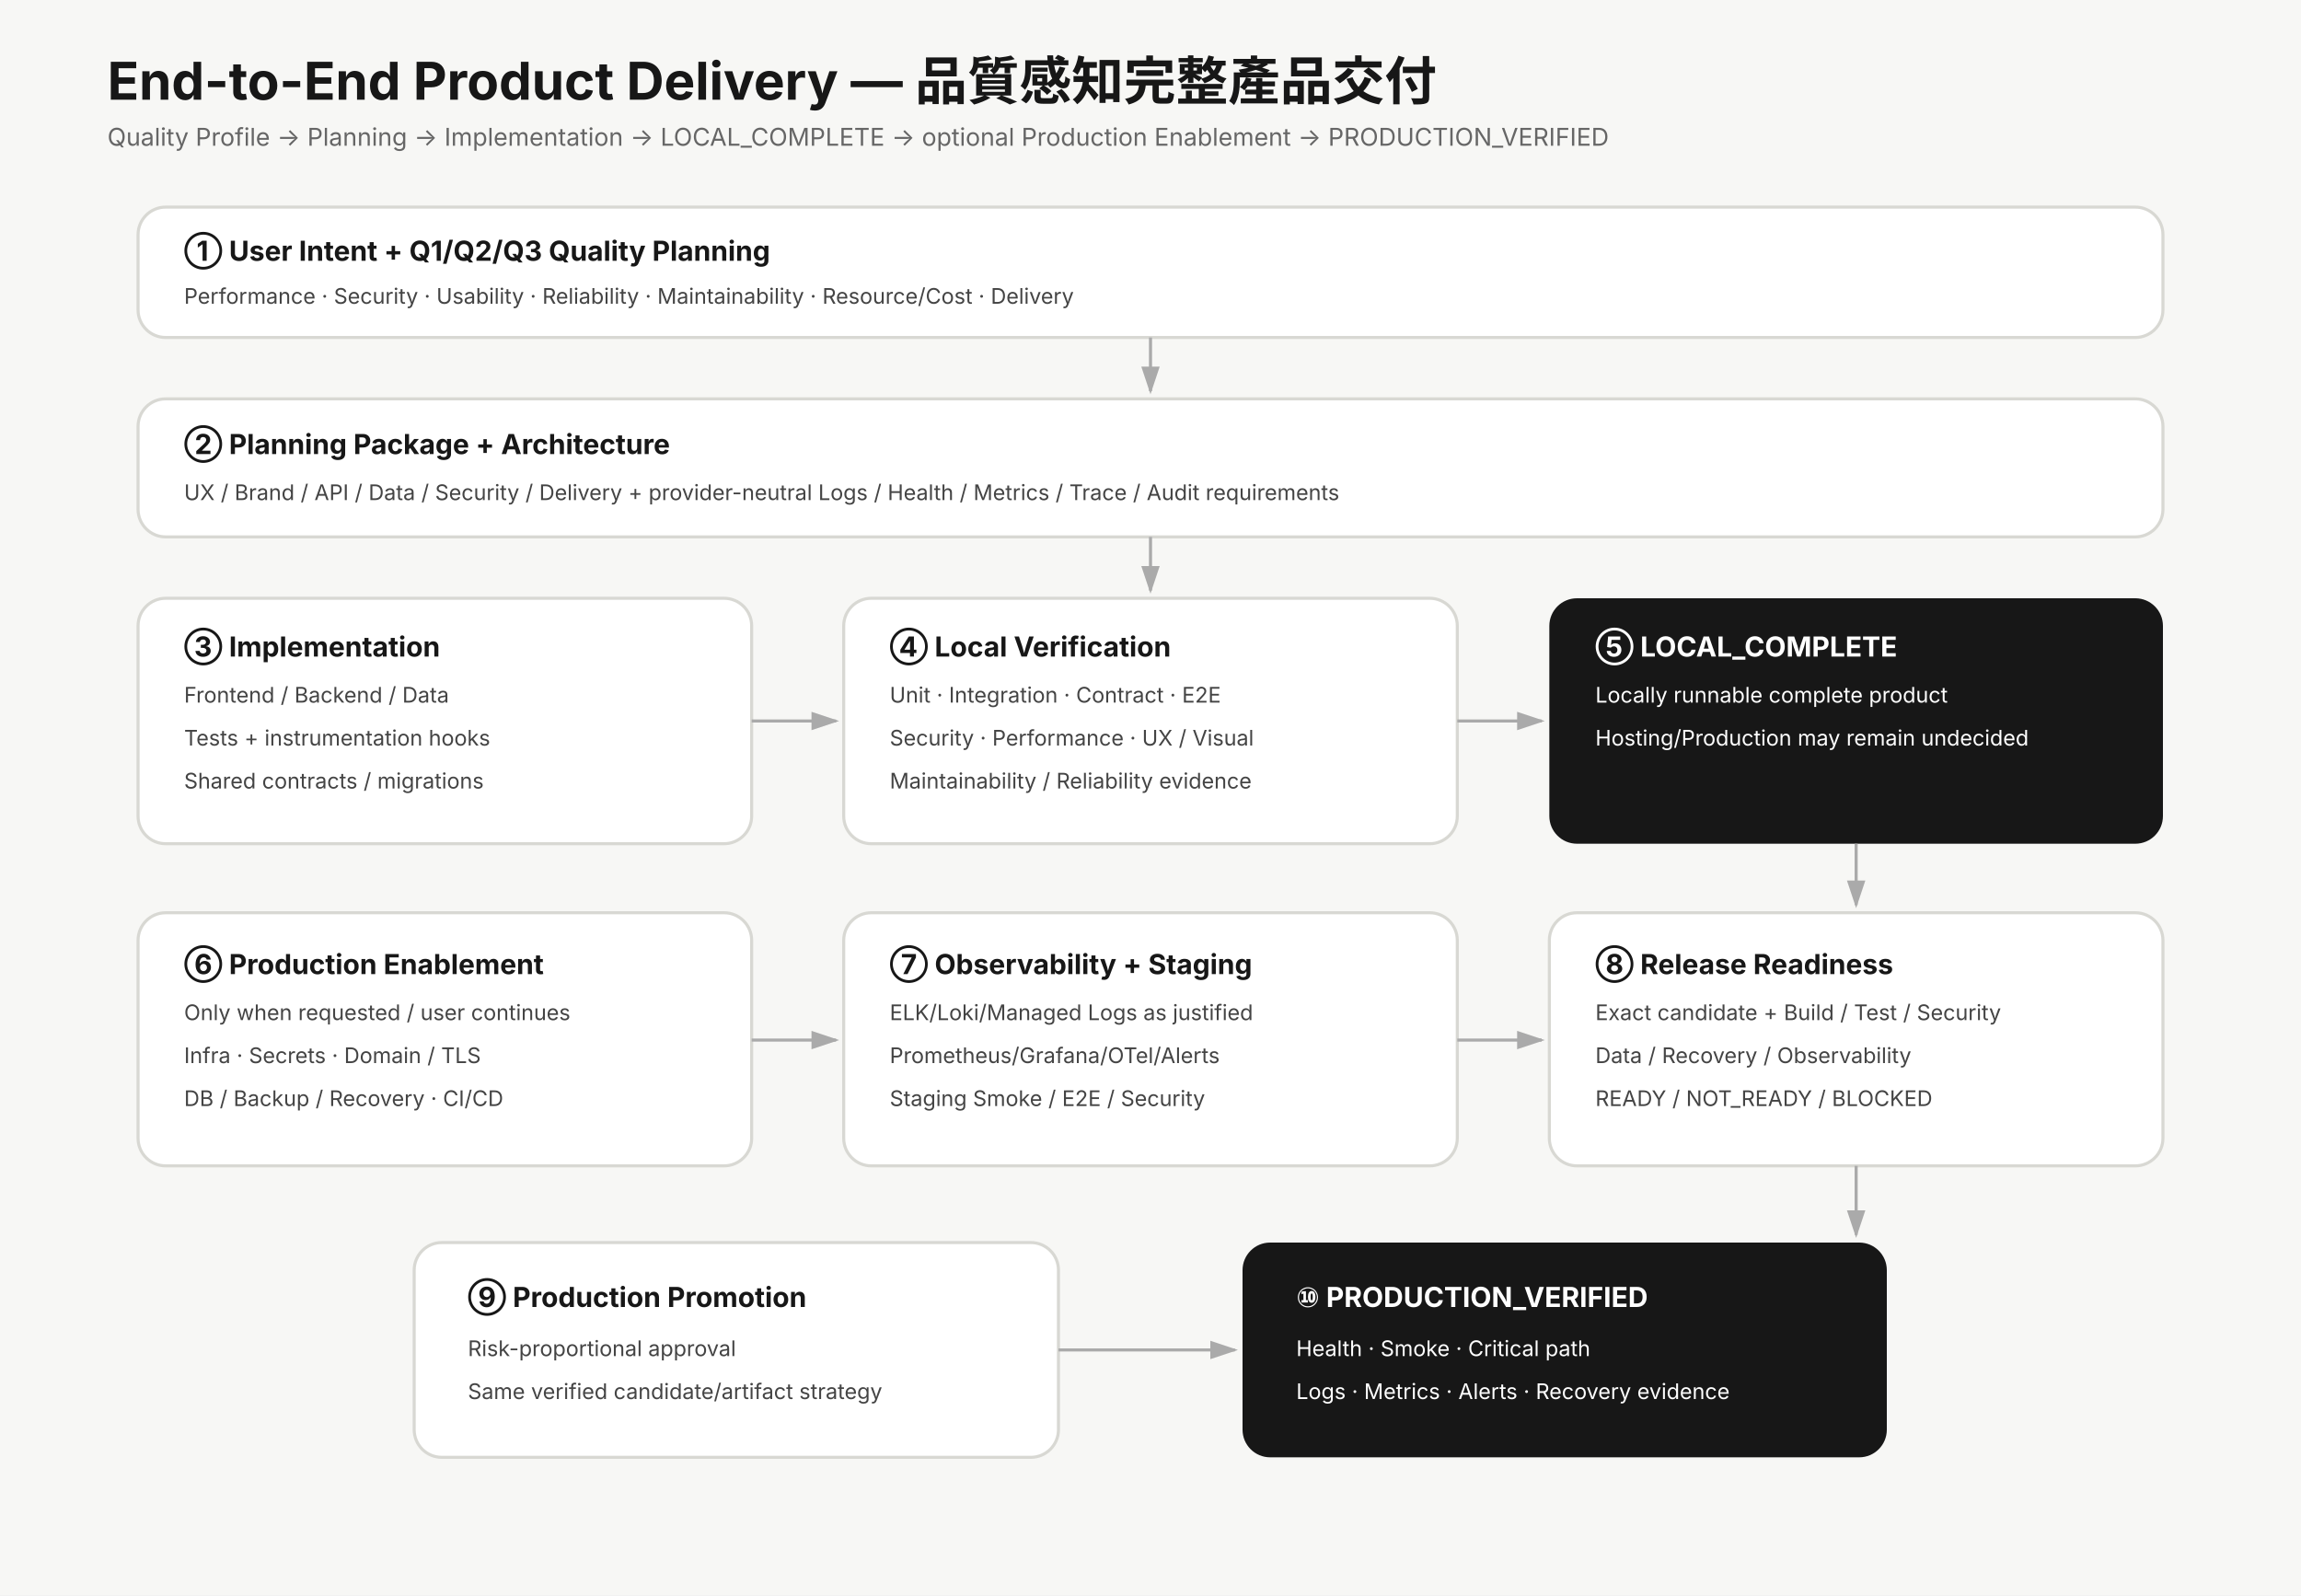
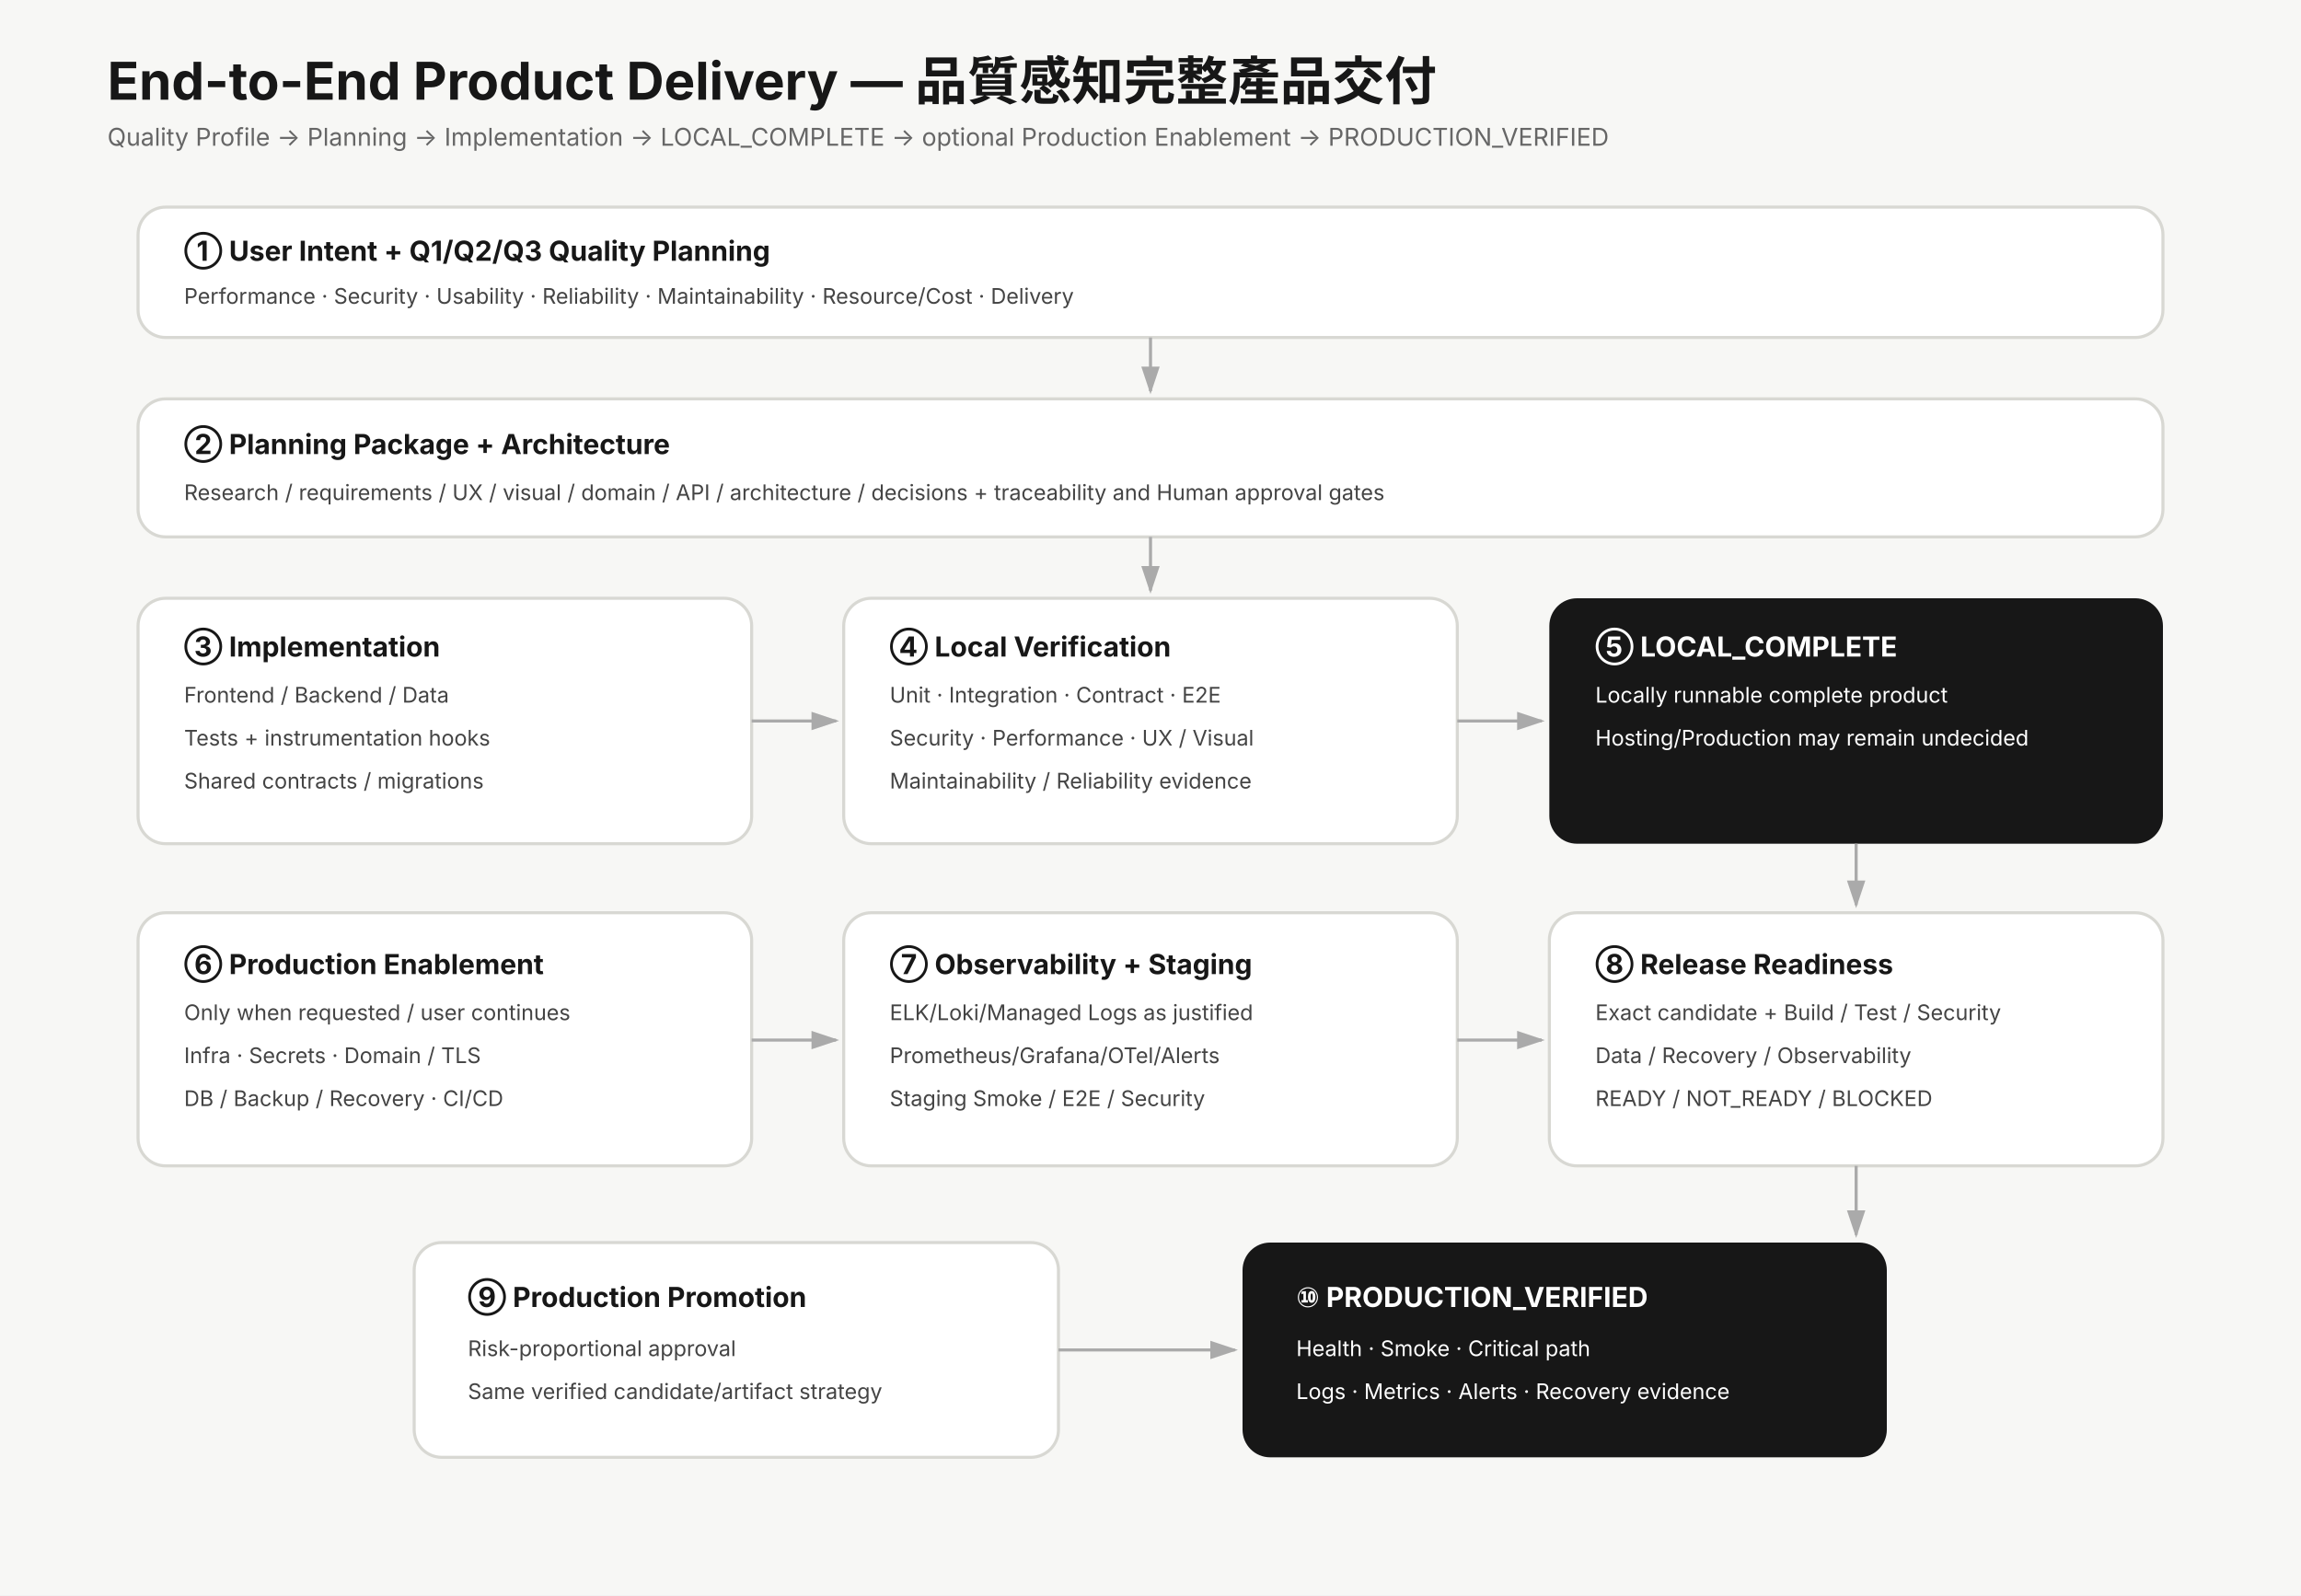
<svg xmlns="http://www.w3.org/2000/svg" width="1500" height="1040" viewBox="0 0 1500 1040">
  <rect width="1500" height="1040" fill="#f7f7f5" />
  <style>.title{font:700 34px system-ui,-apple-system,sans-serif;fill:#171717}.sub{font:400 16px system-ui,-apple-system,sans-serif;fill:#666}.h{font:700 18px system-ui,-apple-system,sans-serif;fill:#171717}.t{font:400 14px system-ui,-apple-system,sans-serif;fill:#444}.box{fill:#fff;stroke:#d8d8d3;stroke-width:2}.dark{fill:#171717}.white{fill:#fff}.line{stroke:#aaa;stroke-width:2;fill:none;marker-end:url(#a)}</style>
  <defs>
    <marker id="a" markerWidth="10" markerHeight="10" refX="8" refY="3" orient="auto">
      <path d="M0,0 L0,6 L9,3 z" fill="#aaa" />
    </marker>
  </defs>
  <text x="70" y="65" class="title">End-to-End Product Delivery — 品質感知完整產品交付</text>
  <text x="70" y="95" class="sub">Quality Profile → Planning → Implementation → LOCAL_COMPLETE → optional Production Enablement → PRODUCTION_VERIFIED</text>
  <rect x="90" y="135" width="1320" height="85" rx="18" class="box" />
  <text x="120" y="170" class="h">① User Intent + Q1/Q2/Q3 Quality Planning</text>
  <text x="120" y="198" class="t">Performance · Security · Usability · Reliability · Maintainability · Resource/Cost · Delivery</text>
  <path d="M750 220 L750 255" class="line" />
  <rect x="90" y="260" width="1320" height="90" rx="18" class="box" />
  <text x="120" y="296" class="h">② Planning Package + Architecture</text>
-   <text x="120" y="326" class="t">UX / Brand / API / Data / Security / Delivery + provider-neutral Logs / Health / Metrics / Trace / Audit requirements</text>
+   <text x="120" y="326" class="t">Research / requirements / UX / visual / domain / API / architecture / decisions + traceability and Human approval gates</text>
  <path d="M750 350 L750 385" class="line" />
  <rect x="90" y="390" width="400" height="160" rx="18" class="box" />
  <text x="120" y="428" class="h">③ Implementation</text>
  <text x="120" y="458" class="t">Frontend / Backend / Data</text>
  <text x="120" y="486" class="t">Tests + instrumentation hooks</text>
  <text x="120" y="514" class="t">Shared contracts / migrations</text>
  <rect x="550" y="390" width="400" height="160" rx="18" class="box" />
  <text x="580" y="428" class="h">④ Local Verification</text>
  <text x="580" y="458" class="t">Unit · Integration · Contract · E2E</text>
  <text x="580" y="486" class="t">Security · Performance · UX / Visual</text>
  <text x="580" y="514" class="t">Maintainability / Reliability evidence</text>
  <rect x="1010" y="390" width="400" height="160" rx="18" class="dark" />
  <text x="1040" y="428" class="h white">⑤ LOCAL_COMPLETE</text>
  <text x="1040" y="458" class="t white">Locally runnable complete product</text>
  <text x="1040" y="486" class="t white">Hosting/Production may remain undecided</text>
  <path d="M490 470 L545 470" class="line" />
  <path d="M950 470 L1005 470" class="line" />
  <path d="M1210 550 L1210 590" class="line" />
  <rect x="90" y="595" width="400" height="165" rx="18" class="box" />
  <text x="120" y="635" class="h">⑥ Production Enablement</text>
  <text x="120" y="665" class="t">Only when requested / user continues</text>
  <text x="120" y="693" class="t">Infra · Secrets · Domain / TLS</text>
  <text x="120" y="721" class="t">DB / Backup / Recovery · CI/CD</text>
  <rect x="550" y="595" width="400" height="165" rx="18" class="box" />
  <text x="580" y="635" class="h">⑦ Observability + Staging</text>
  <text x="580" y="665" class="t">ELK/Loki/Managed Logs as justified</text>
  <text x="580" y="693" class="t">Prometheus/Grafana/OTel/Alerts</text>
  <text x="580" y="721" class="t">Staging Smoke / E2E / Security</text>
  <rect x="1010" y="595" width="400" height="165" rx="18" class="box" />
  <text x="1040" y="635" class="h">⑧ Release Readiness</text>
  <text x="1040" y="665" class="t">Exact candidate + Build / Test / Security</text>
  <text x="1040" y="693" class="t">Data / Recovery / Observability</text>
  <text x="1040" y="721" class="t">READY / NOT_READY / BLOCKED</text>
  <path d="M490 678 L545 678" class="line" />
  <path d="M950 678 L1005 678" class="line" />
  <path d="M1210 760 L1210 805" class="line" />
  <rect x="270" y="810" width="420" height="140" rx="18" class="box" />
  <text x="305" y="852" class="h">⑨ Production Promotion</text>
  <text x="305" y="884" class="t">Risk-proportional approval</text>
  <text x="305" y="912" class="t">Same verified candidate/artifact strategy</text>
  <rect x="810" y="810" width="420" height="140" rx="18" class="dark" />
  <text x="845" y="852" class="h white">⑩ PRODUCTION_VERIFIED</text>
  <text x="845" y="884" class="t white">Health · Smoke · Critical path</text>
  <text x="845" y="912" class="t white">Logs · Metrics · Alerts · Recovery evidence</text>
  <path d="M690 880 L805 880" class="line" />
</svg>
